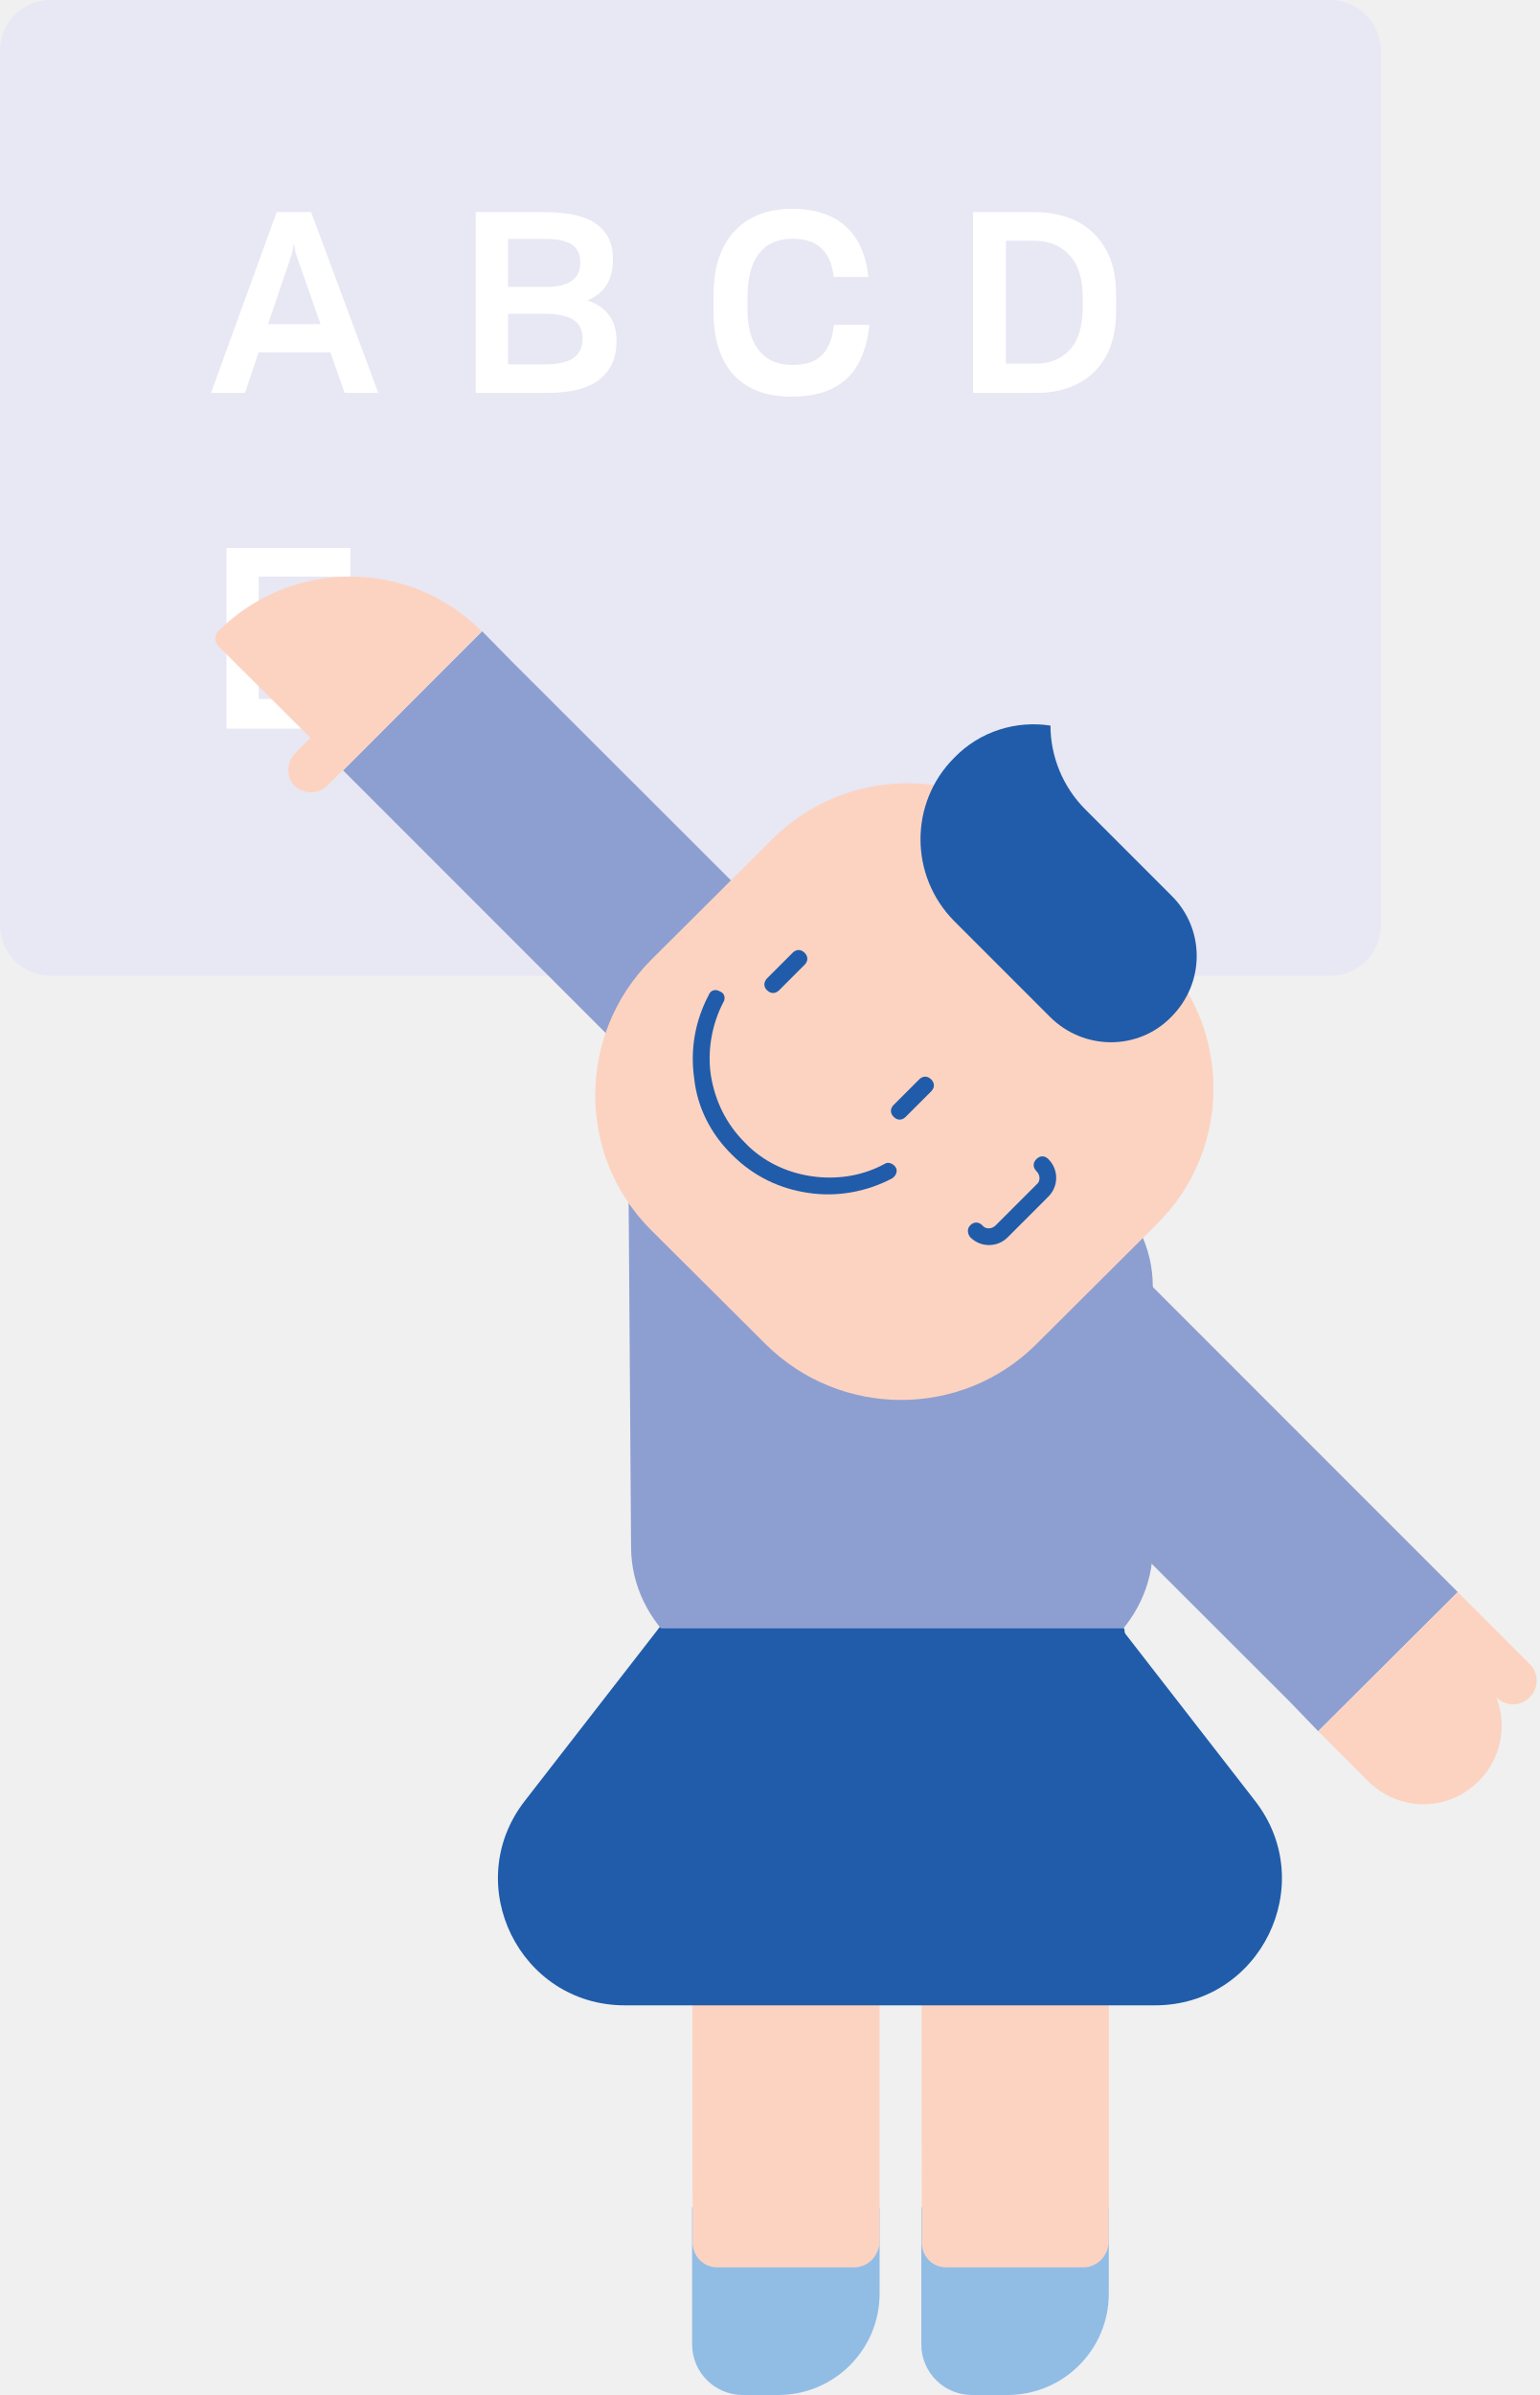
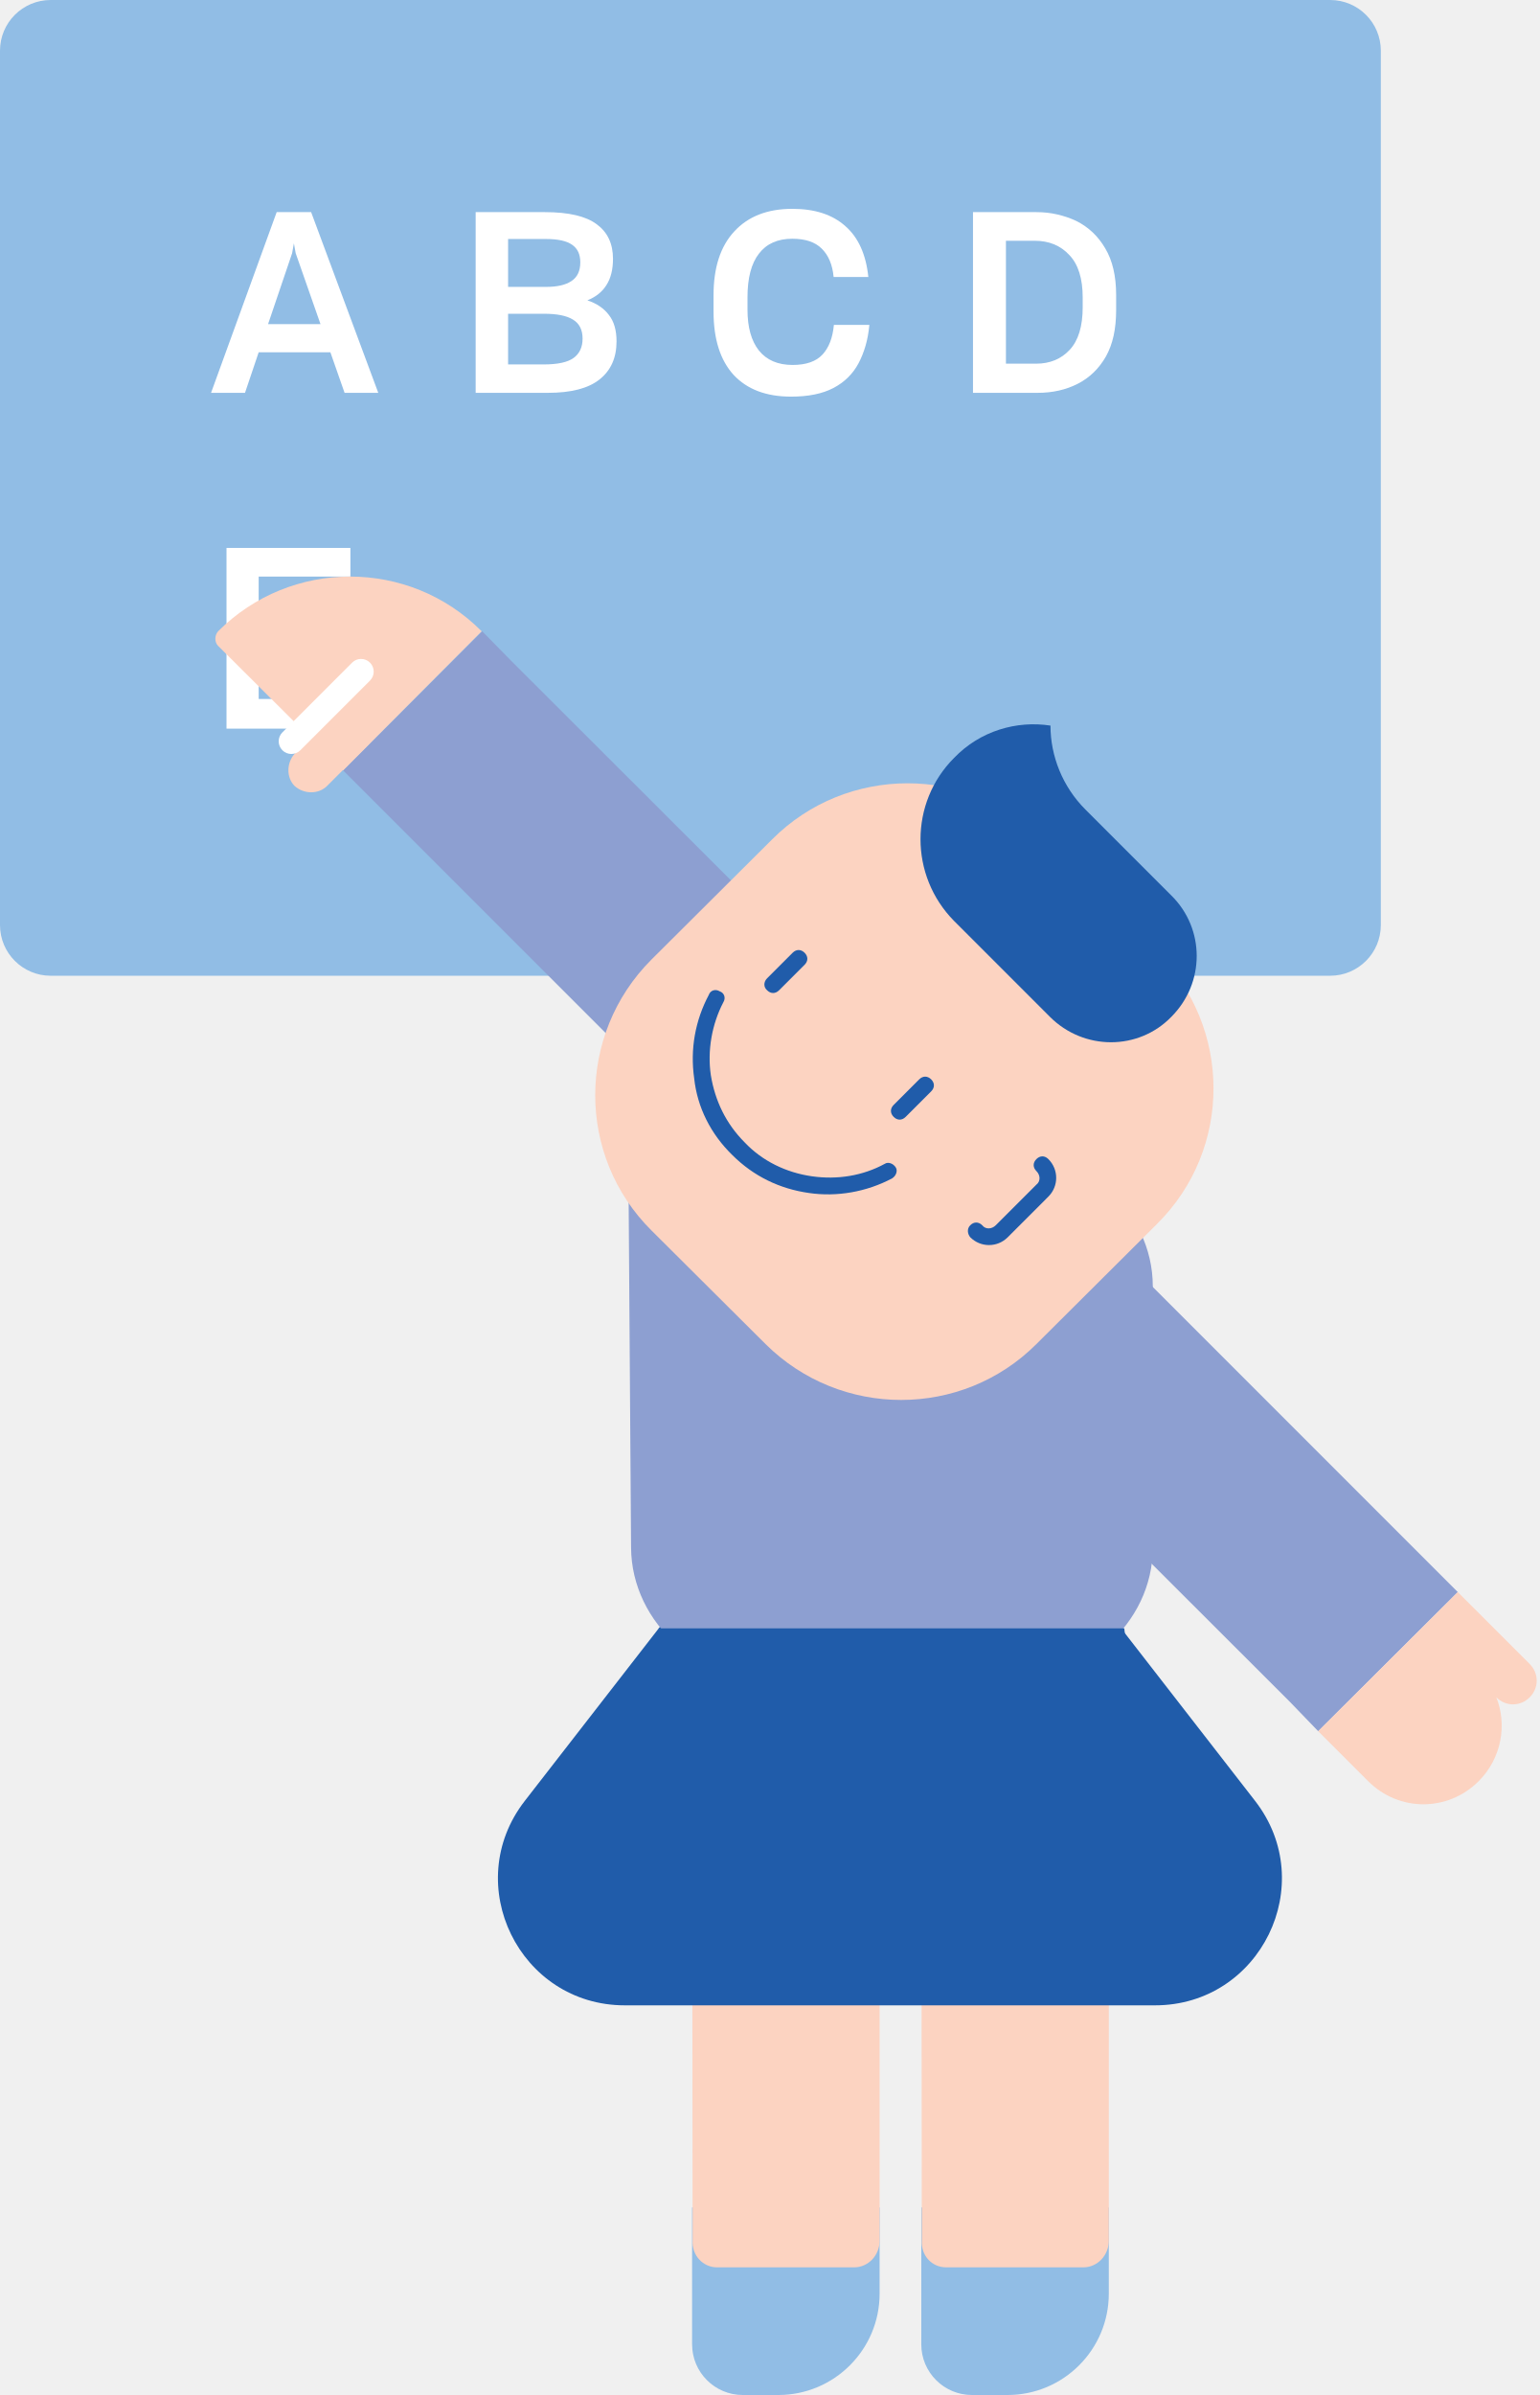
<svg xmlns="http://www.w3.org/2000/svg" width="243" height="378" viewBox="0 0 243 378" fill="none">
-   <rect width="218" height="154" rx="8" fill="#E8E7F4" />
+   <rect width="218" height="154" rx="8" fill="#91BDE5" />
  <path d="M46.12 39.96L46.4 38.4L46.68 39.96L50.6 51.16H42.32L46.12 39.96ZM54.4 62H59.72L49.12 33.48H43.68L33.32 62H38.68L40.84 55.6H52.16L54.4 62Z" fill="white" />
  <path d="M86.496 62C90.176 62 92.896 61.293 94.656 59.88C96.443 58.467 97.336 56.467 97.336 53.88C97.336 52.12 96.936 50.733 96.136 49.72C95.363 48.68 94.23 47.907 92.736 47.4C94.07 46.867 95.07 46.067 95.736 45C96.43 43.933 96.776 42.547 96.776 40.84C96.776 38.467 95.923 36.653 94.216 35.4C92.51 34.12 89.776 33.48 86.016 33.48H75.096V62H86.496ZM86.176 37.72C88.096 37.72 89.483 38.027 90.336 38.64C91.19 39.227 91.616 40.147 91.616 41.4C91.616 42.76 91.15 43.747 90.216 44.36C89.31 44.973 87.976 45.28 86.216 45.28H80.216V37.72H86.176ZM85.896 49.52C87.95 49.52 89.47 49.827 90.456 50.44C91.47 51.053 91.976 52.053 91.976 53.44C91.976 54.773 91.51 55.787 90.576 56.48C89.643 57.173 88.056 57.52 85.816 57.52H80.216V49.52H85.896Z" fill="white" />
  <path d="M137.251 51.28H131.651C131.464 53.307 130.864 54.867 129.851 55.96C128.838 57.053 127.264 57.6 125.131 57.6C122.811 57.6 121.038 56.84 119.811 55.32C118.611 53.8 118.011 51.653 118.011 48.88V46.92C118.011 43.88 118.611 41.587 119.811 40.04C121.011 38.467 122.771 37.68 125.091 37.68C127.144 37.68 128.691 38.2 129.731 39.24C130.798 40.28 131.424 41.773 131.611 43.72H137.091C136.718 40.147 135.504 37.467 133.451 35.68C131.424 33.867 128.638 32.96 125.091 32.96C121.171 32.96 118.118 34.147 115.931 36.52C113.744 38.867 112.651 42.227 112.651 46.6V49.16C112.651 53.507 113.704 56.84 115.811 59.16C117.944 61.453 120.971 62.6 124.891 62.6C127.611 62.6 129.838 62.147 131.571 61.24C133.304 60.333 134.624 59.04 135.531 57.36C135.984 56.507 136.358 55.573 136.651 54.56C136.944 53.547 137.144 52.453 137.251 51.28Z" fill="white" />
  <path d="M153.612 62H163.812C166.185 62 168.305 61.52 170.172 60.56C172.039 59.6 173.519 58.16 174.612 56.24C175.145 55.28 175.545 54.2 175.812 53C176.079 51.773 176.212 50.427 176.212 48.96V46.56C176.212 43.573 175.639 41.12 174.492 39.2C173.372 37.28 171.852 35.84 169.932 34.88C168.972 34.427 167.959 34.08 166.892 33.84C165.852 33.6 164.759 33.48 163.612 33.48H153.612V62ZM163.372 38C165.612 38 167.425 38.747 168.812 40.24C170.225 41.707 170.932 43.947 170.932 46.96V48.48C170.932 51.493 170.252 53.733 168.892 55.2C167.532 56.667 165.759 57.4 163.572 57.4H158.812V38H163.372Z" fill="white" />
  <path d="M56 110.32H40.84V102.88H53.12V98.32H40.84V91H55.32V86.48H35.76V115H56V110.32Z" fill="white" />
  <path d="M145.449 348.396H175.054V362C175.054 370.837 167.89 378 159.054 378H153.449C149.031 378 145.449 374.418 145.449 370V348.396Z" fill="#91BDE5" />
  <path d="M109.266 348.396H138.87V362C138.87 370.837 131.707 378 122.87 378H117.266C112.847 378 109.266 374.418 109.266 370V348.396Z" fill="#91BDE5" />
  <path d="M113.192 357.852H134.865C137.064 357.852 138.87 355.961 138.87 353.658V288.61C138.87 273.808 127.327 261.802 113.27 261.802C111.072 261.802 109.266 263.693 109.266 265.996L109.344 351.273V353.576C109.187 355.961 110.993 357.852 113.192 357.852Z" fill="#FCD3C1" />
  <path d="M149.376 357.852H171.049C173.248 357.852 175.054 355.961 175.054 353.658V288.61C175.054 273.808 163.51 261.802 149.454 261.802H145.449L145.528 351.273V353.576C145.371 355.961 147.098 357.852 149.376 357.852Z" fill="#FCD3C1" />
  <path d="M76.125 99.635L54.168 121.592L103.098 170.521C113.542 180.965 130.564 180.965 141.09 170.521L144.051 167.561L80.73 104.322L76.125 99.635Z" fill="#8D9FD1" />
  <path d="M124.704 230.341C132.711 220.03 148.289 220.03 156.296 230.341L198.148 284.233C208.351 297.372 198.987 316.5 182.351 316.5H98.649C82.013 316.5 72.649 297.372 82.852 284.233L124.704 230.341Z" fill="#205CAA" />
  <path d="M208.112 273.233L230.151 251.276L181.222 202.346C170.778 191.902 153.755 191.902 143.229 202.346L140.269 205.307L203.589 268.545L208.112 273.233Z" fill="#8D9FD1" />
  <path d="M124.192 266H157.519C171.023 266 182 256.291 182 244.261V203.035C182 191.005 171.023 181.296 157.519 181.296L99 154L99.632 244.261C99.711 256.291 110.688 266 124.192 266Z" fill="#8D9FD1" />
  <path d="M102.852 194.205L120.862 212.132C132.703 223.892 151.864 223.892 163.624 212.132L182.702 193.136C194.544 181.376 194.544 162.216 182.702 150.374L164.693 132.447C152.851 120.687 133.69 120.687 121.931 132.447L102.852 151.443C91.01 163.285 91.01 182.446 102.852 194.205Z" fill="#FCD3C1" />
  <path d="M141.09 176.278C141.666 176.854 142.406 176.854 142.981 176.278L147.011 172.248C147.586 171.673 147.586 170.933 147.011 170.357C146.435 169.781 145.695 169.781 145.119 170.357L141.09 174.387C140.514 174.962 140.514 175.702 141.09 176.278Z" fill="#205CAA" />
  <path d="M121.108 156.295C121.683 156.87 122.423 156.87 122.999 156.295L127.028 152.265C127.604 151.689 127.604 150.949 127.028 150.374C126.453 149.798 125.713 149.798 125.137 150.374L121.108 154.403C120.532 154.979 120.532 155.801 121.108 156.295Z" fill="#205CAA" />
  <path d="M115.597 182.281C118.969 185.652 123.081 187.626 127.686 188.284C132.127 188.942 136.814 188.119 140.843 185.981C141.501 185.57 141.748 184.748 141.419 184.254C141.008 183.596 140.186 183.35 139.692 183.679C136.238 185.57 132.209 186.228 128.179 185.652C124.15 185.077 120.367 183.267 117.571 180.307C114.611 177.346 112.884 173.728 112.226 169.699C111.65 165.834 112.39 161.64 114.199 158.186C114.611 157.528 114.364 156.706 113.624 156.459C112.966 156.048 112.143 156.294 111.897 157.034C109.759 161.064 108.936 165.587 109.594 170.192C110.088 174.797 112.226 178.991 115.597 182.281Z" fill="#205CAA" />
  <path d="M150.63 119.618C143.558 126.69 143.558 138.203 150.63 145.357L165.762 160.489C171.107 165.834 179.741 165.834 184.922 160.489C190.268 155.143 190.268 146.591 184.922 141.328L171.354 127.759C167.735 124.141 165.844 119.289 165.844 114.519C160.499 113.697 154.742 115.342 150.63 119.618Z" fill="#205CAA" />
  <path d="M153.179 195.274C154.824 196.919 157.455 196.919 159.1 195.274L165.514 188.859C167.159 187.215 167.159 184.583 165.514 182.939C164.939 182.363 164.199 182.363 163.623 182.939C163.047 183.514 163.047 184.254 163.623 184.83C164.281 185.488 164.281 186.475 163.623 186.968L157.209 193.382C156.551 194.04 155.564 194.04 155.071 193.382C154.495 192.807 153.755 192.807 153.179 193.382C152.604 193.958 152.768 194.78 153.179 195.274Z" fill="#205CAA" />
  <path d="M230.151 251.276L208.112 273.233L216.007 281.127C220.859 285.979 228.589 285.979 233.441 281.127C237.059 277.509 237.964 272.246 236.237 267.887C237.717 269.368 240.019 269.368 241.5 267.887C242.98 266.407 242.98 264.105 241.5 262.624L230.151 251.276Z" fill="#FCD3C1" />
  <path d="M34.432 99.635C45.945 88.122 64.612 88.122 76.043 99.635L54.168 121.591L34.432 101.937C33.856 101.362 33.856 100.293 34.432 99.635Z" fill="#FCD3C1" />
  <path d="M58.197 112.381C59.513 113.697 59.513 116 58.197 117.48L51.619 124.059C50.303 125.374 48 125.374 46.52 124.059C45.204 122.743 45.204 120.44 46.52 118.96L53.099 112.381C54.579 111.066 56.799 111.066 58.197 112.381Z" fill="#FCD3C1" />
  <path d="M104 257H177.5L179 271H104V257Z" fill="#205CAA" />
+   <path d="M44.586 115.586C43.805 116.367 43.805 117.633 44.586 118.414C45.367 119.195 46.633 119.195 47.414 118.414L44.586 115.586ZM58.414 107.414C59.195 106.633 59.195 105.367 58.414 104.586C57.633 103.805 56.367 103.805 55.586 104.586L58.414 107.414ZM47.414 118.414L58.414 107.414L55.586 104.586L44.586 115.586L47.414 118.414Z" fill="white" />
</svg>
